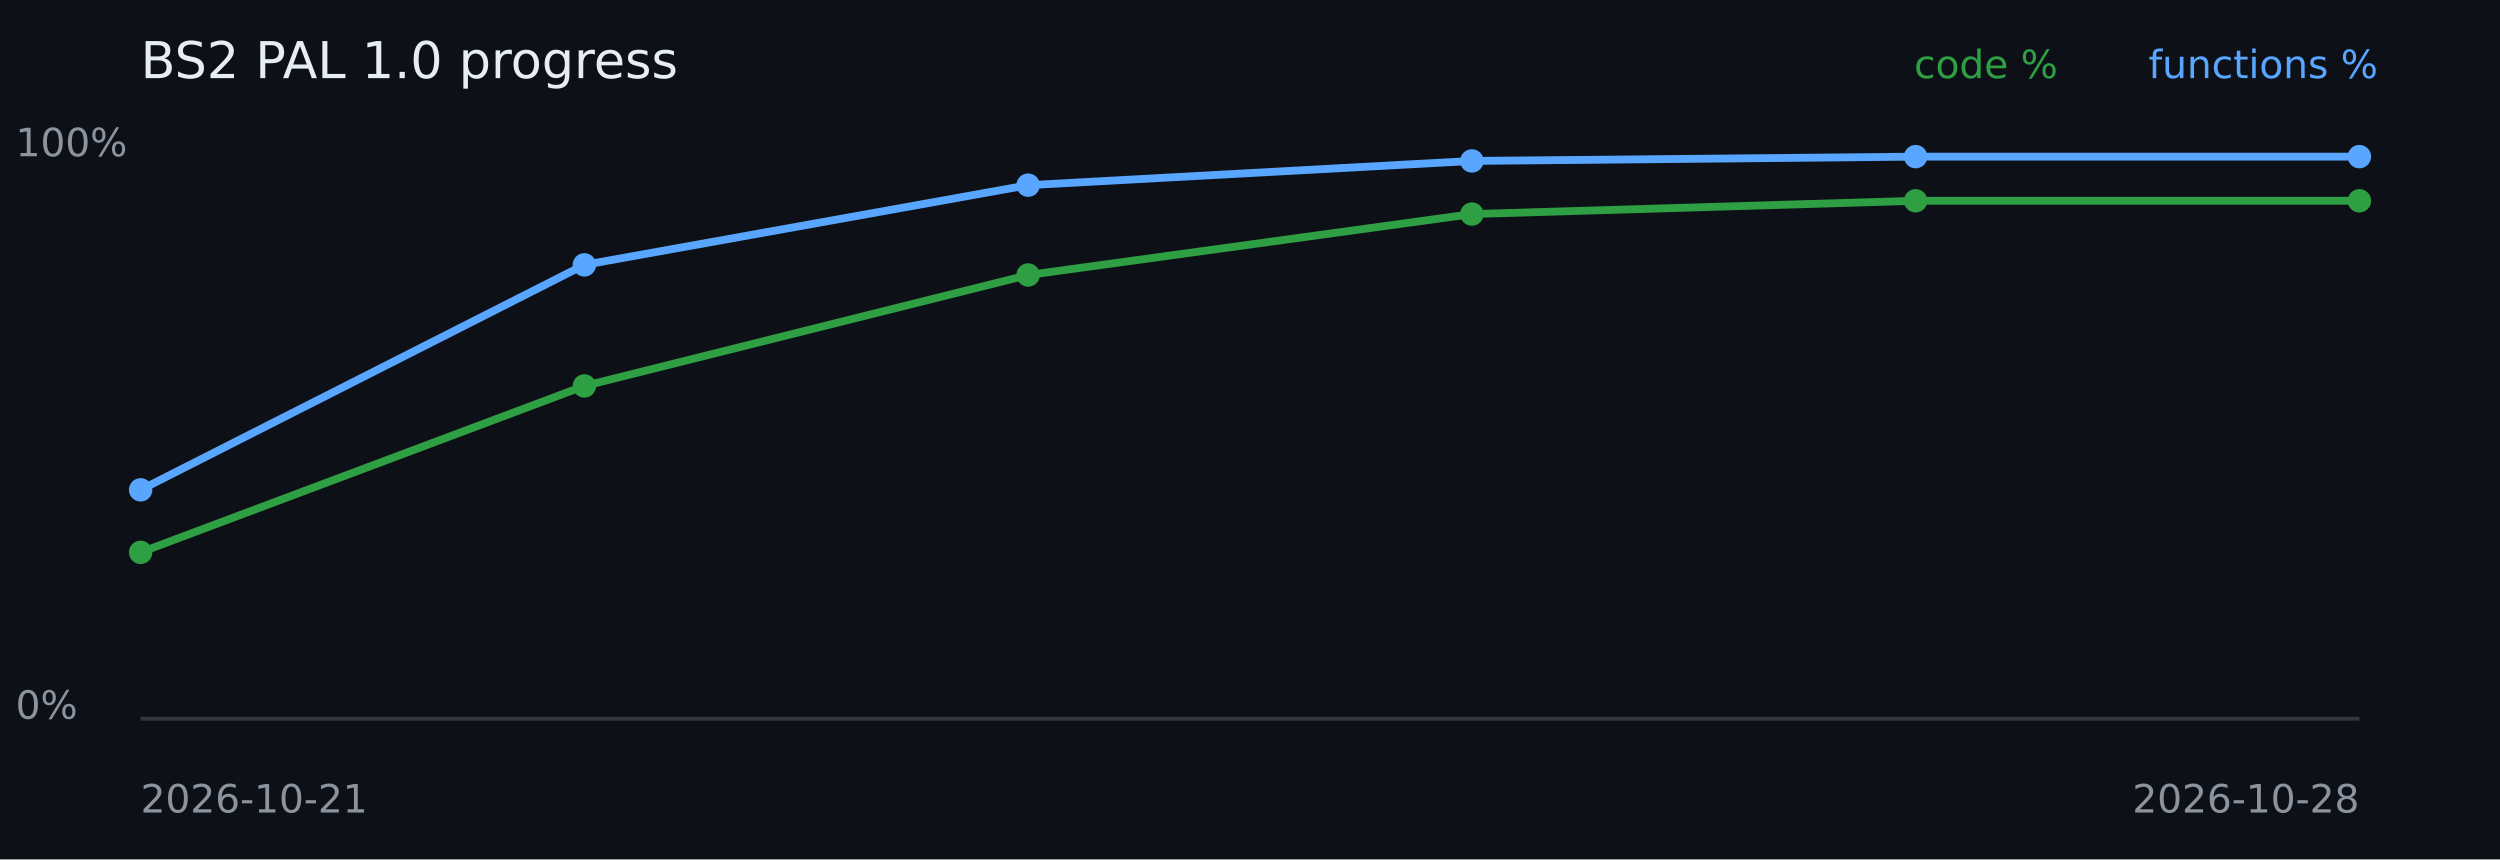
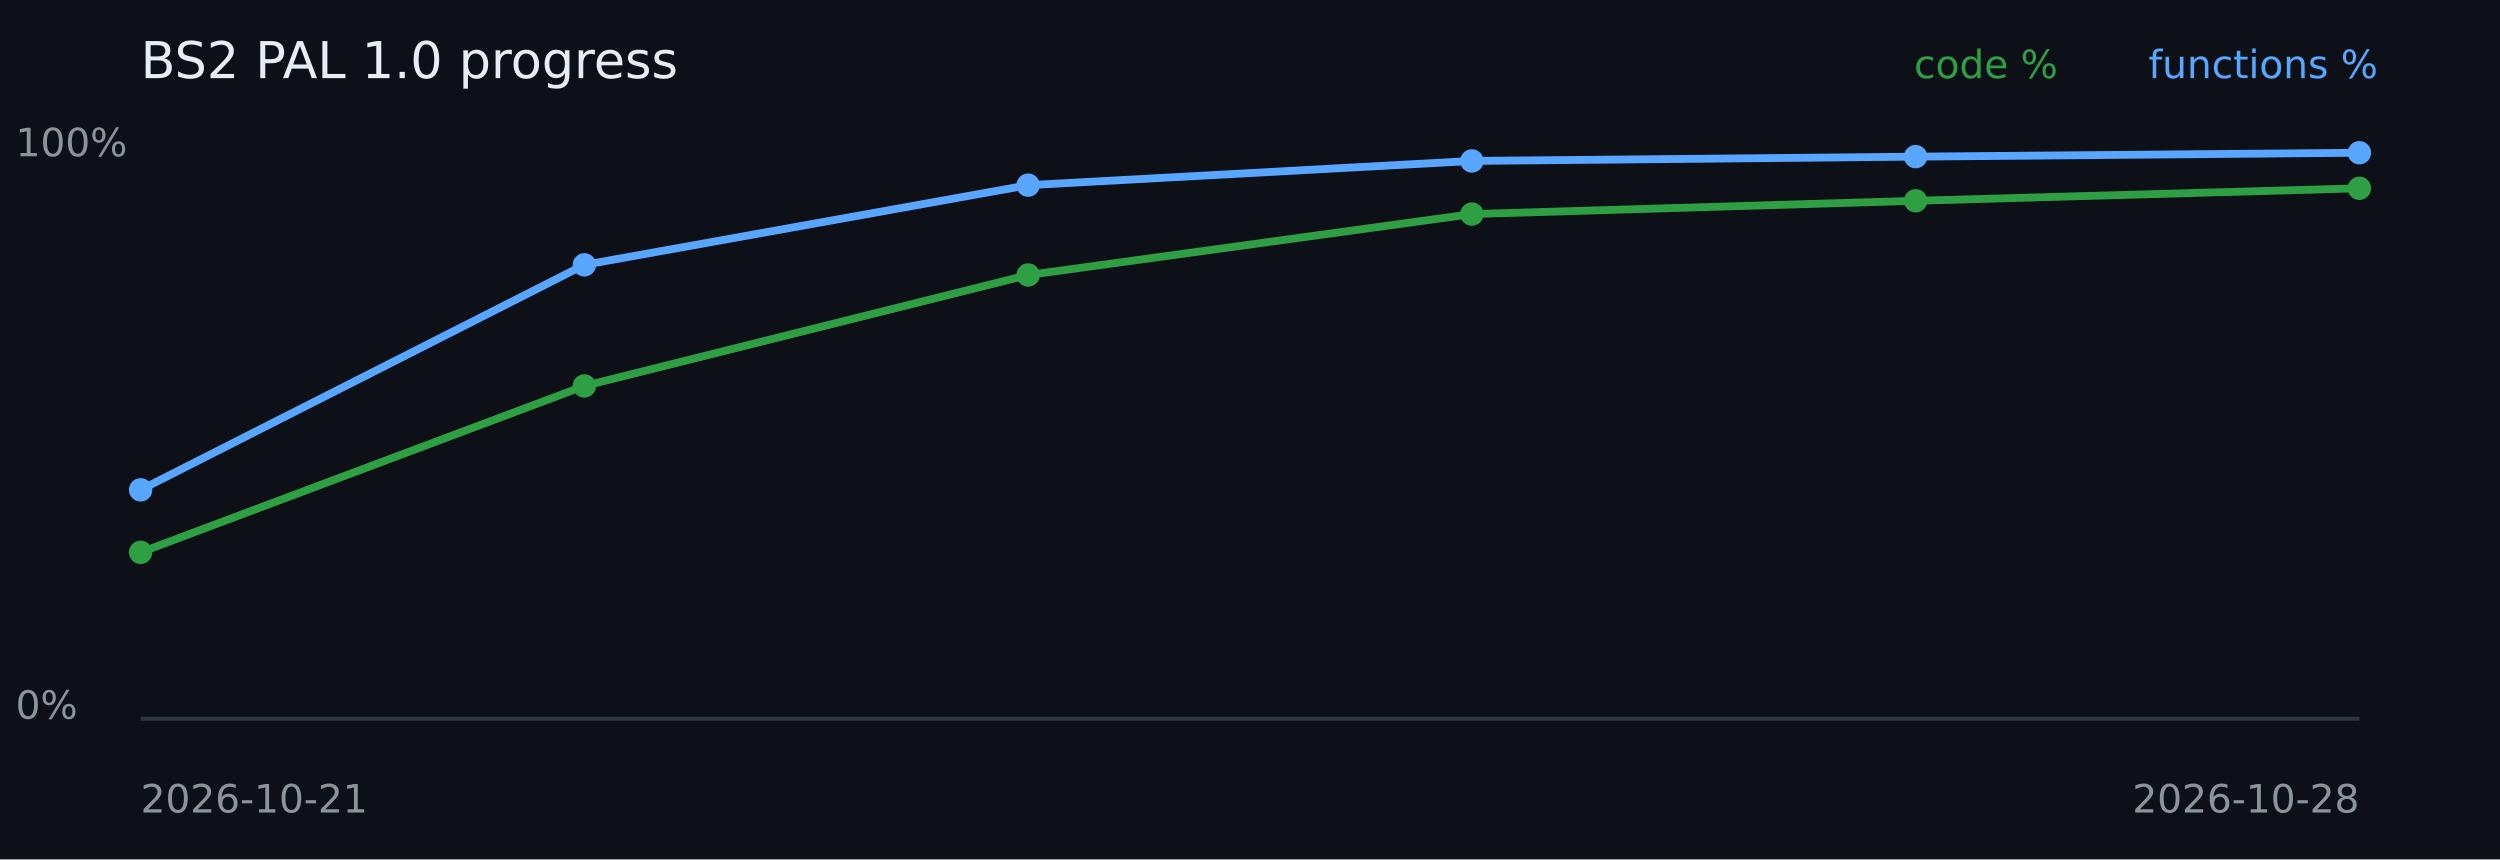
<svg xmlns="http://www.w3.org/2000/svg" width="640" height="220" font-family="Verdana,DejaVu Sans,sans-serif">
  <rect width="100%" height="100%" fill="#0d1117" />
  <text x="36" y="20" font-size="13" fill="#e6edf3">BS2 PAL 1.0 progress</text>
  <line x1="36" y1="184" x2="604" y2="184" stroke="#30363d" />
  <text x="4" y="40" font-size="10" fill="#8b949e">100%</text>
  <text x="4" y="184" font-size="10" fill="#8b949e">0%</text>
-   <polyline fill="none" stroke="#58a6ff" stroke-width="2" points="36.0,125.4 149.6,67.8 263.2,47.4 376.8,41.2 490.4,40.1 604.0,40.1" />
+   <polyline fill="none" stroke="#58a6ff" stroke-width="2" points="36.0,125.4 149.6,67.8 263.2,47.4 376.8,41.2 490.4,40.1 604.0,39.1" />
  <circle cx="36.0" cy="125.4" r="3" fill="#58a6ff" />
  <circle cx="149.6" cy="67.8" r="3" fill="#58a6ff" />
  <circle cx="263.2" cy="47.4" r="3" fill="#58a6ff" />
  <circle cx="376.8" cy="41.2" r="3" fill="#58a6ff" />
  <circle cx="490.4" cy="40.1" r="3" fill="#58a6ff" />
-   <circle cx="604.0" cy="40.1" r="3" fill="#58a6ff" />
-   <polyline fill="none" stroke="#2ea043" stroke-width="2" points="36.0,141.4 149.6,98.8 263.2,70.4 376.8,54.8 490.4,51.4 604.0,51.4" />
+   <circle cx="604.0" cy="39.1" r="3" fill="#58a6ff" />
+   <polyline fill="none" stroke="#2ea043" stroke-width="2" points="36.0,141.4 149.6,98.8 263.2,70.4 376.8,54.8 490.4,51.4 604.0,48.2" />
  <circle cx="36.0" cy="141.4" r="3" fill="#2ea043" />
  <circle cx="149.6" cy="98.8" r="3" fill="#2ea043" />
  <circle cx="263.2" cy="70.4" r="3" fill="#2ea043" />
  <circle cx="376.8" cy="54.8" r="3" fill="#2ea043" />
  <circle cx="490.4" cy="51.4" r="3" fill="#2ea043" />
-   <circle cx="604.0" cy="51.4" r="3" fill="#2ea043" />
+   <circle cx="604.0" cy="48.2" r="3" fill="#2ea043" />
  <text x="490" y="20" font-size="10" fill="#2ea043">code %</text>
  <text x="550" y="20" font-size="10" fill="#58a6ff">functions %</text>
  <text x="36" y="208" font-size="10" fill="#8b949e">2026-10-21</text>
  <text x="604" y="208" font-size="10" fill="#8b949e" text-anchor="end">2026-10-28</text>
</svg>
